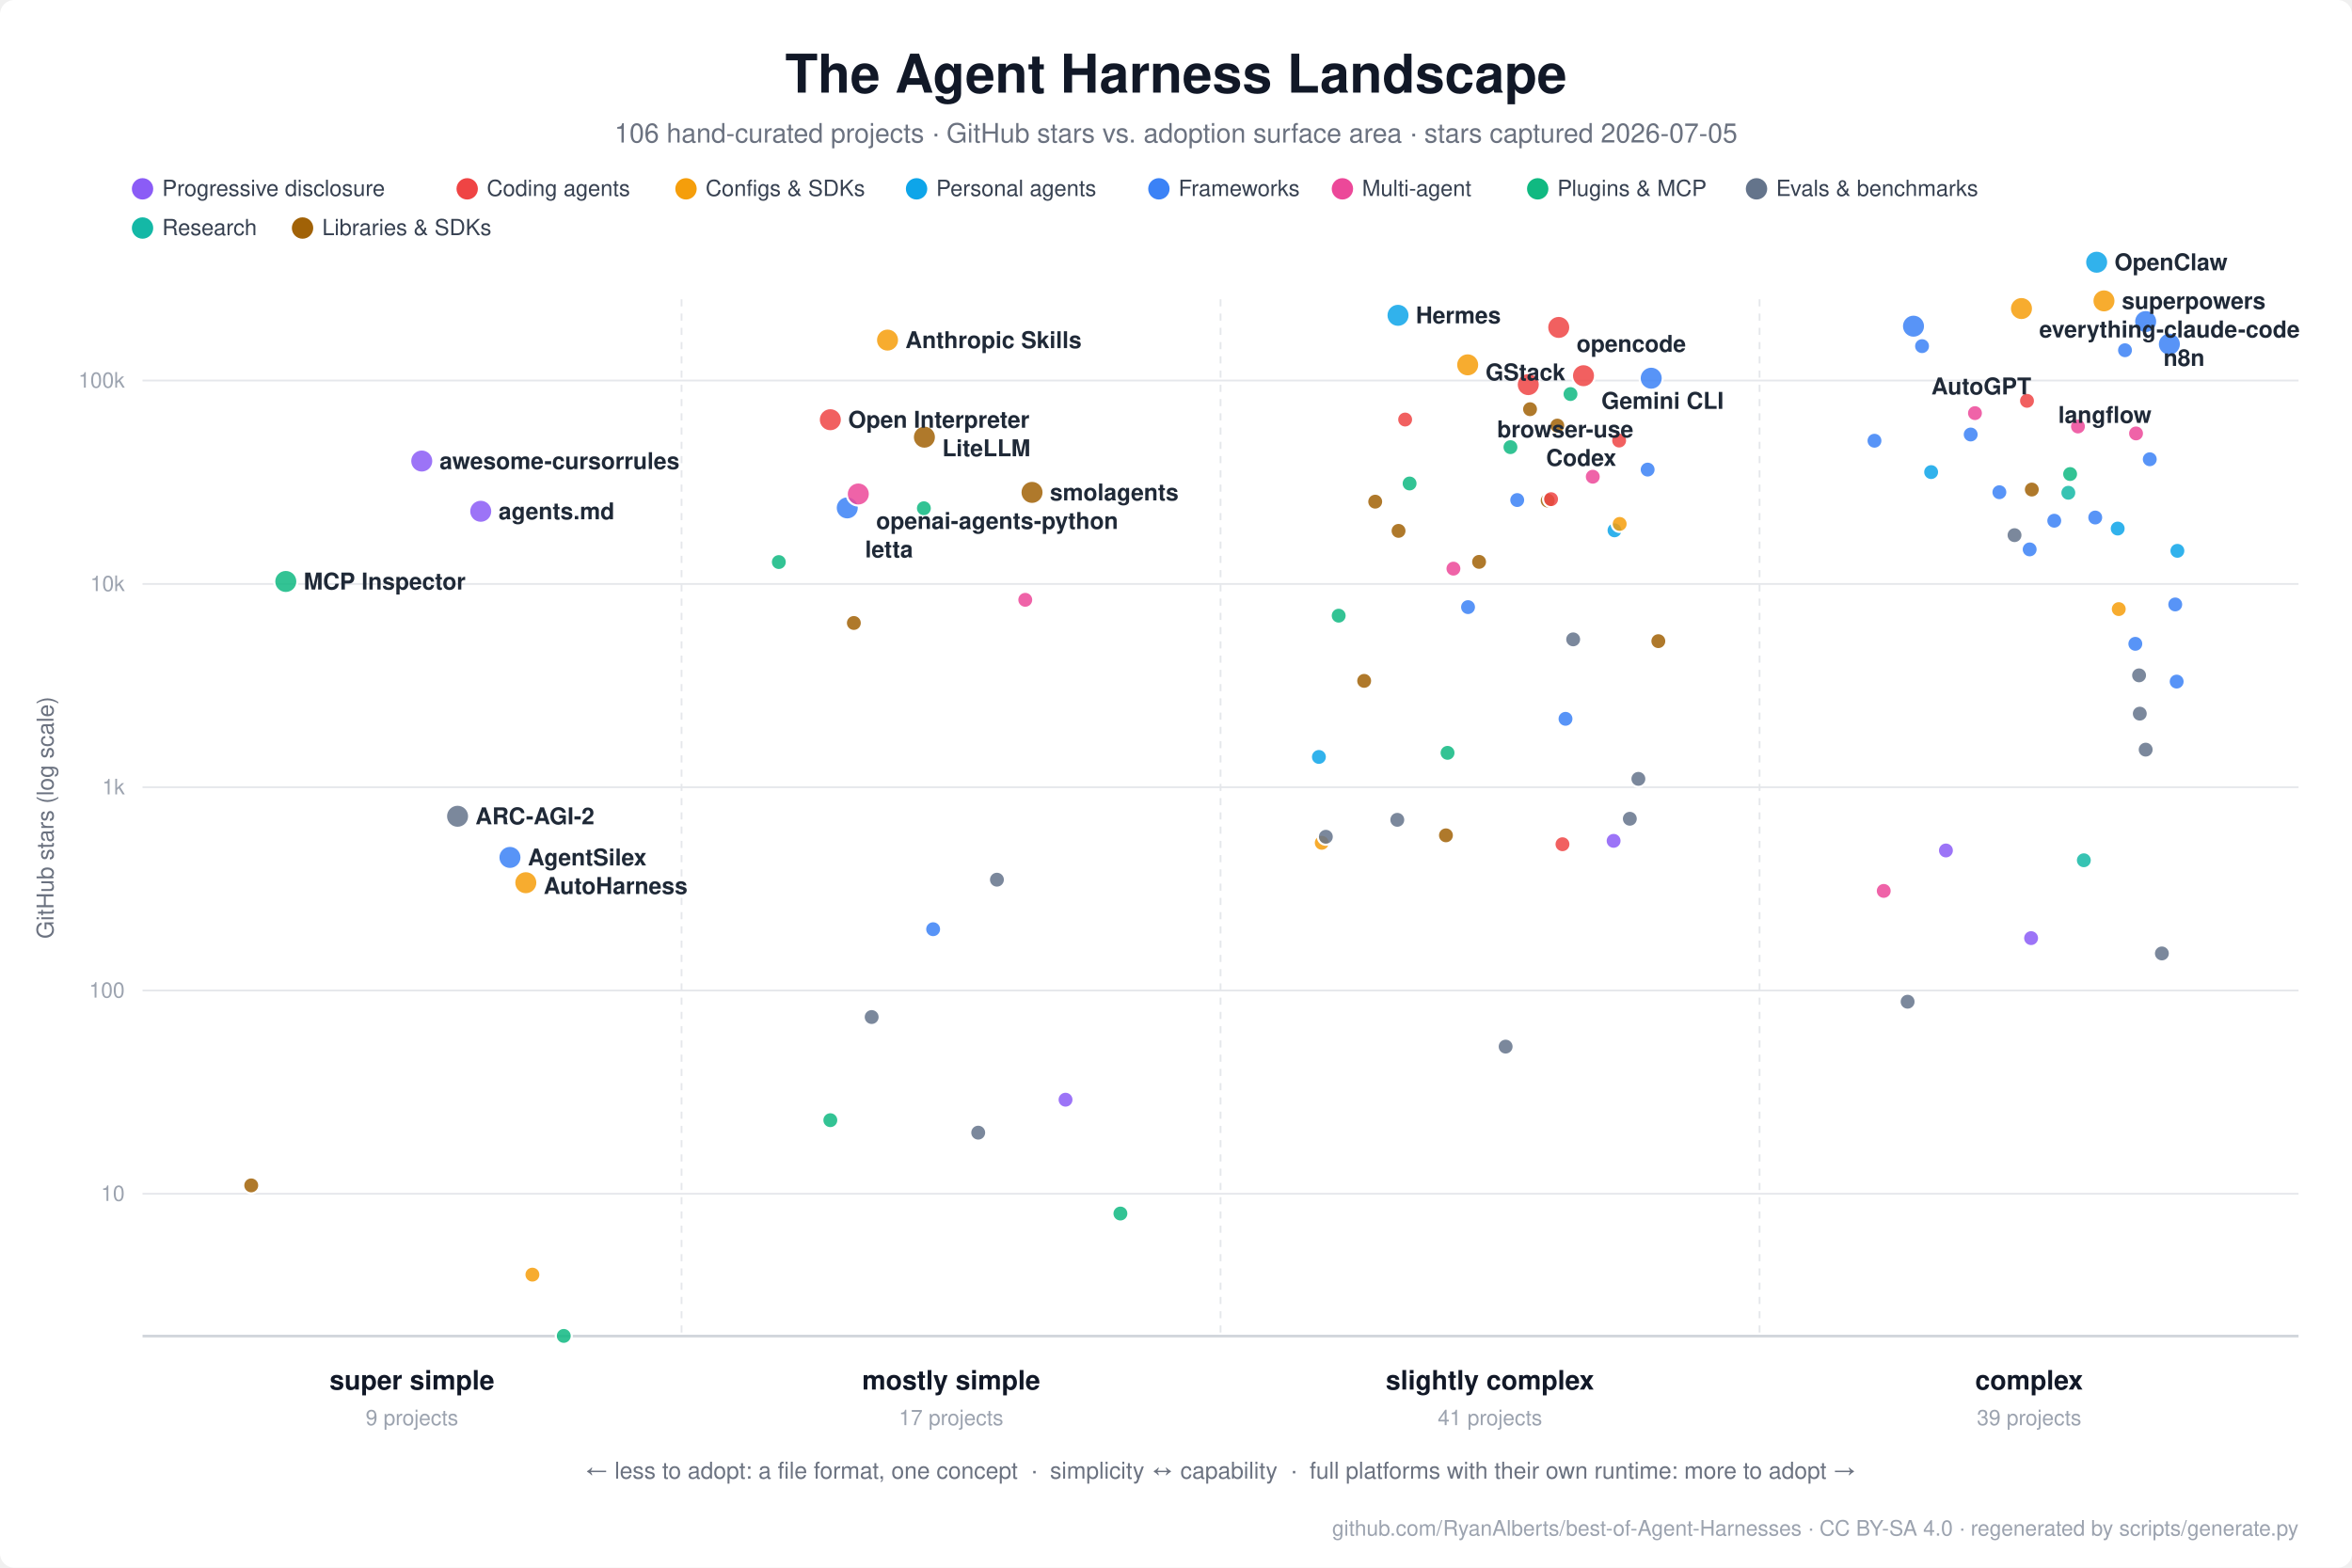
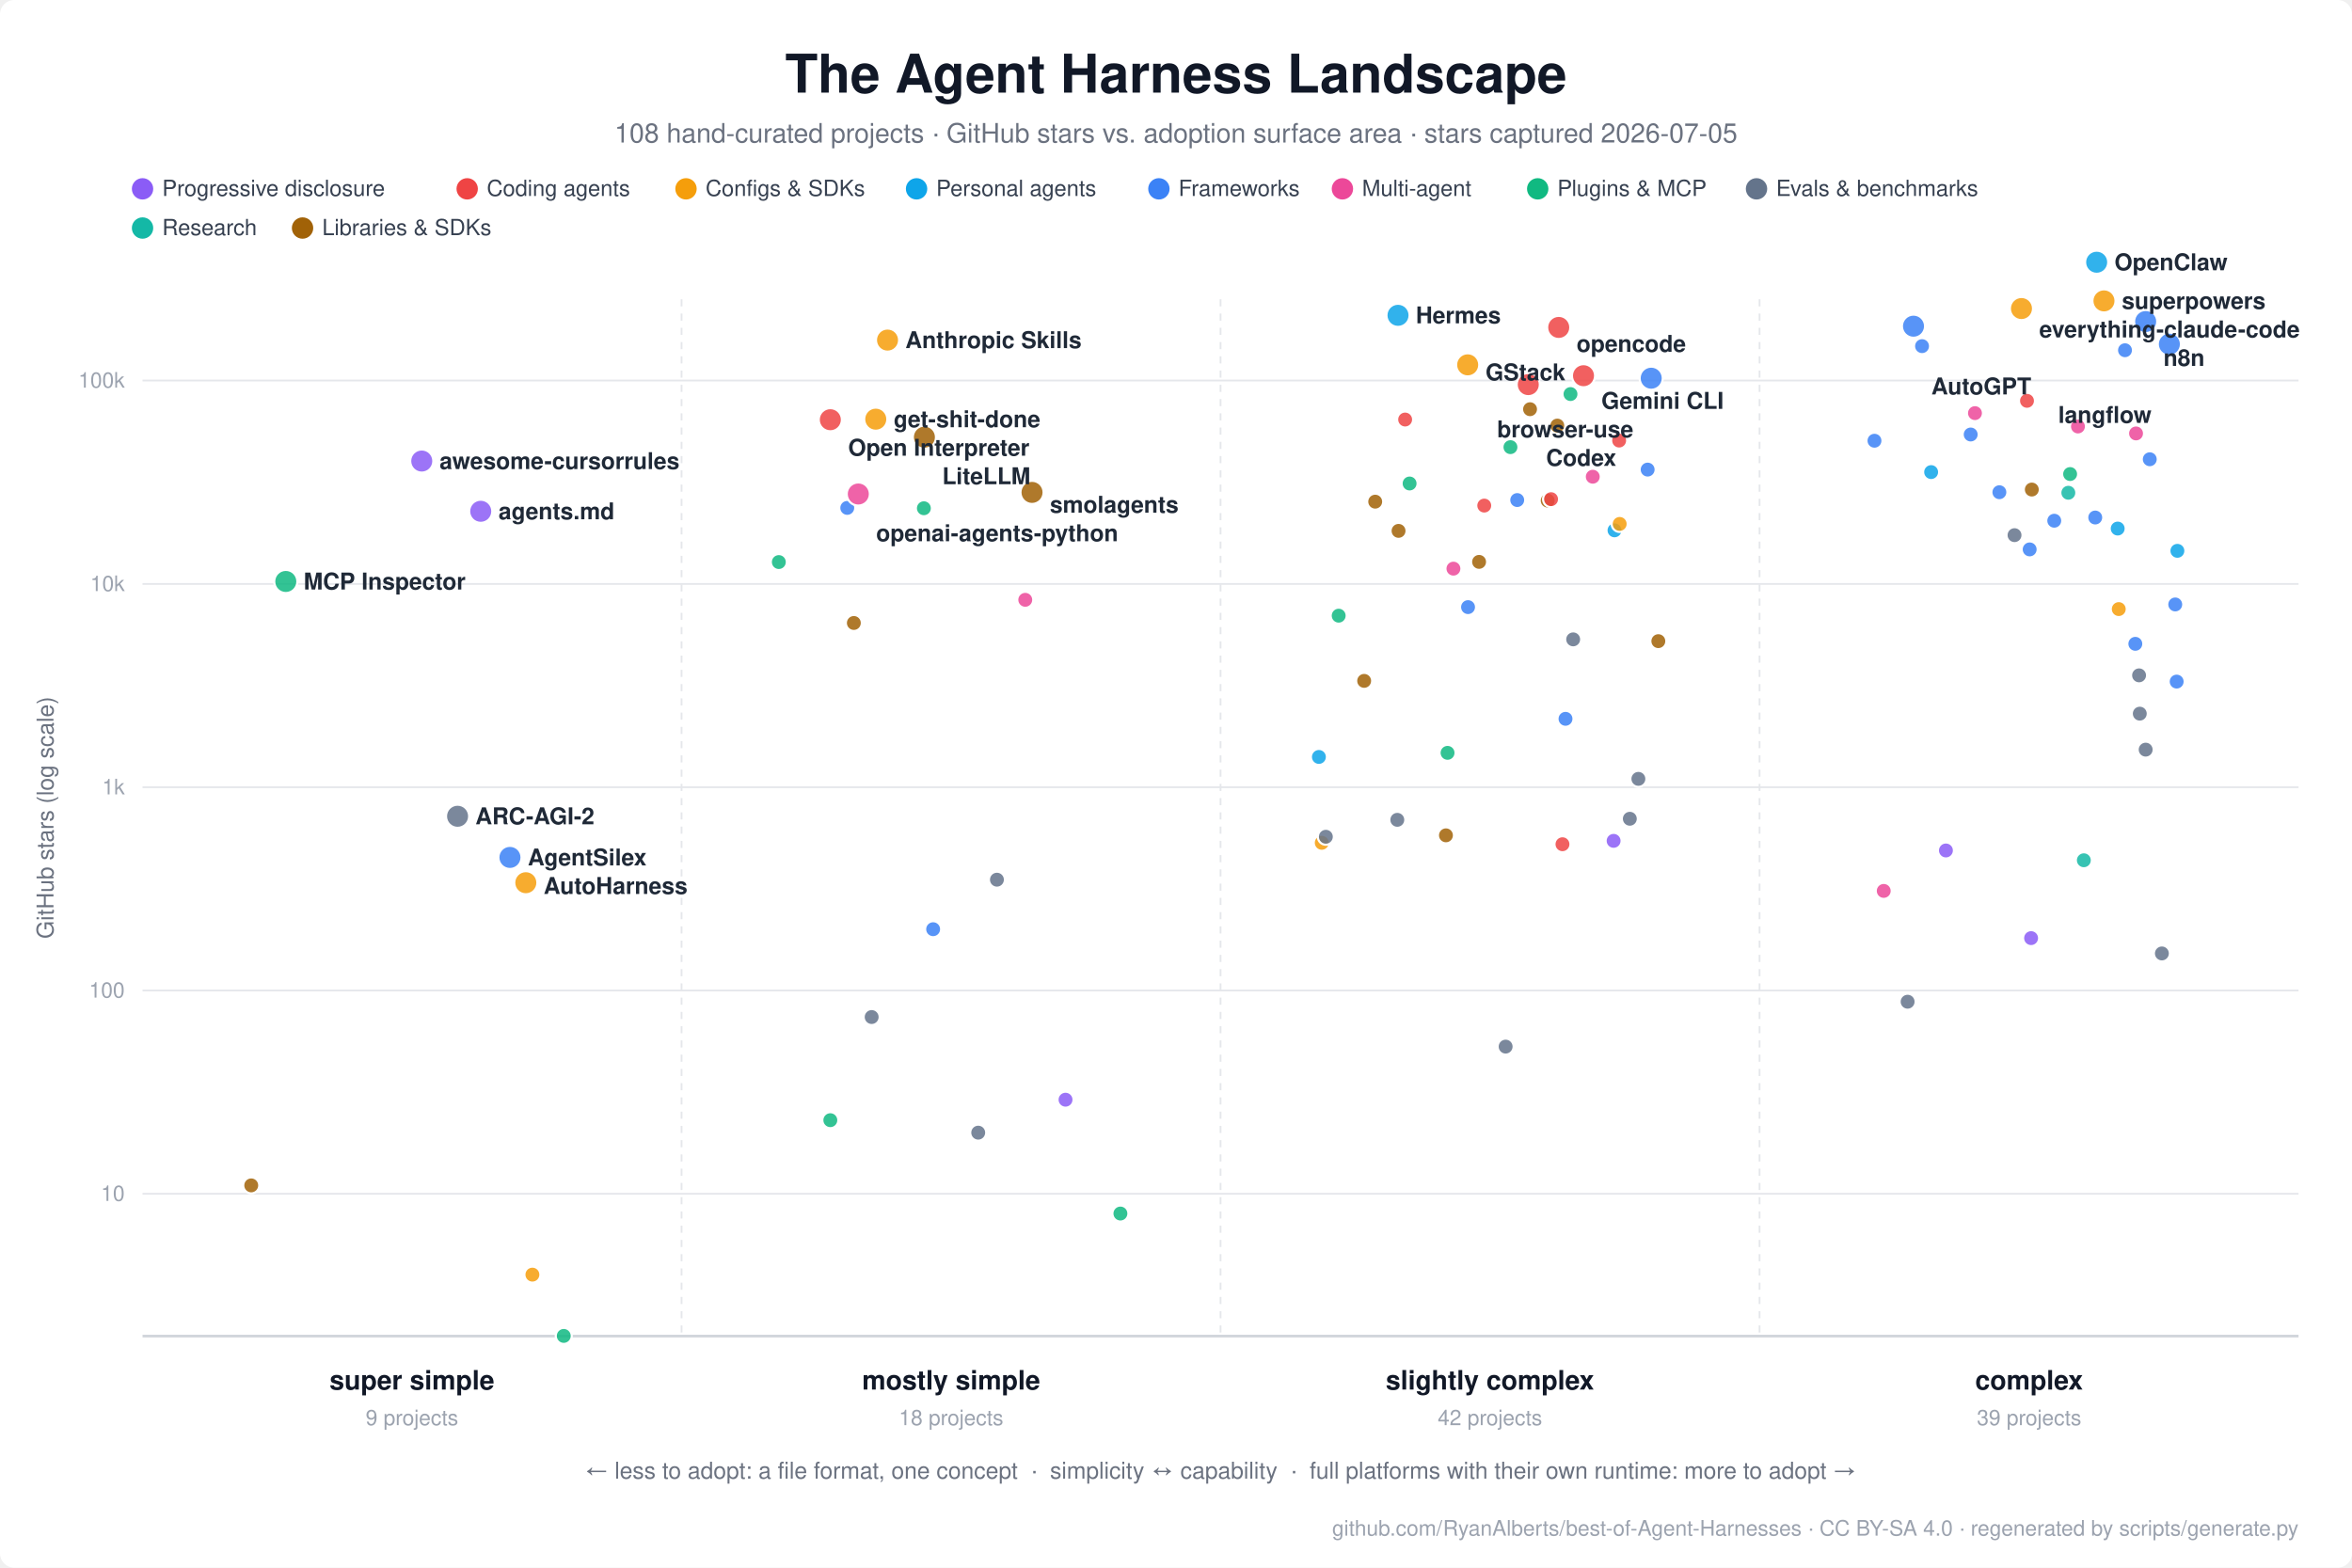
<svg xmlns="http://www.w3.org/2000/svg" viewBox="0 0 1320 880" font-family="-apple-system, 'Segoe UI', Helvetica, Arial, sans-serif">
  <rect width="1320" height="880" fill="#ffffff" rx="8" />
  <text x="660.0" y="52" text-anchor="middle" font-size="30" font-weight="700" fill="#111827">The Agent Harness Landscape</text>
-   <text x="660.0" y="80" text-anchor="middle" font-size="15" fill="#6b7280">106 hand-curated projects · GitHub stars vs. adoption surface area · stars captured 2026-07-05</text>
+   <text x="660.0" y="80" text-anchor="middle" font-size="15" fill="#6b7280">108 hand-curated projects · GitHub stars vs. adoption surface area · stars captured 2026-07-05</text>
  <circle cx="80" cy="106" r="6" fill="#8b5cf6" />
  <text x="91" y="110" font-size="12.5" fill="#374151">Progressive disclosure</text>
  <circle cx="262.2" cy="106" r="6" fill="#ef4444" />
  <text x="273.2" y="110" font-size="12.5" fill="#374151">Coding agents</text>
  <circle cx="385.0" cy="106" r="6" fill="#f59e0b" />
  <text x="396.0" y="110" font-size="12.5" fill="#374151">Configs &amp; SDKs</text>
  <circle cx="514.4" cy="106" r="6" fill="#0ea5e9" />
  <text x="525.4" y="110" font-size="12.5" fill="#374151">Personal agents</text>
  <circle cx="650.4" cy="106" r="6" fill="#3b82f6" />
  <text x="661.4" y="110" font-size="12.5" fill="#374151">Frameworks</text>
  <circle cx="753.4" cy="106" r="6" fill="#ec4899" />
  <text x="764.4" y="110" font-size="12.5" fill="#374151">Multi-agent</text>
  <circle cx="863.0" cy="106" r="6" fill="#10b981" />
  <text x="874.0" y="110" font-size="12.5" fill="#374151">Plugins &amp; MCP</text>
  <circle cx="985.8" cy="106" r="6" fill="#64748b" />
  <text x="996.8" y="110" font-size="12.5" fill="#374151">Evals &amp; benchmarks</text>
  <circle cx="80" cy="128" r="6" fill="#14b8a6" />
  <text x="91" y="132" font-size="12.5" fill="#374151">Research</text>
  <circle cx="169.8" cy="128" r="6" fill="#a16207" />
  <text x="180.8" y="132" font-size="12.5" fill="#374151">Libraries &amp; SDKs</text>
  <line x1="80" y1="670.1" x2="1290" y2="670.1" stroke="#e5e7eb" stroke-width="1" />
  <text x="70" y="674.1" text-anchor="end" font-size="12" fill="#9ca3af">10</text>
  <line x1="80" y1="556.0" x2="1290" y2="556.0" stroke="#e5e7eb" stroke-width="1" />
  <text x="70" y="560.0" text-anchor="end" font-size="12" fill="#9ca3af">100</text>
  <line x1="80" y1="441.9" x2="1290" y2="441.9" stroke="#e5e7eb" stroke-width="1" />
  <text x="70" y="445.9" text-anchor="end" font-size="12" fill="#9ca3af">1k</text>
  <line x1="80" y1="327.8" x2="1290" y2="327.8" stroke="#e5e7eb" stroke-width="1" />
  <text x="70" y="331.8" text-anchor="end" font-size="12" fill="#9ca3af">10k</text>
  <line x1="80" y1="213.6" x2="1290" y2="213.6" stroke="#e5e7eb" stroke-width="1" />
  <text x="70" y="217.6" text-anchor="end" font-size="12" fill="#9ca3af">100k</text>
  <text x="30" y="459" font-size="13" fill="#6b7280" transform="rotate(-90 30 459)" text-anchor="middle">GitHub stars (log scale)</text>
  <text x="231.2" y="780" text-anchor="middle" font-size="15" font-weight="600" fill="#111827">super simple</text>
  <text x="231.2" y="800" text-anchor="middle" font-size="12" fill="#9ca3af">9 projects</text>
  <line x1="382.5" y1="168" x2="382.5" y2="750" stroke="#e5e7eb" stroke-width="1" stroke-dasharray="4 4" />
  <text x="533.8" y="780" text-anchor="middle" font-size="15" font-weight="600" fill="#111827">mostly simple</text>
-   <text x="533.8" y="800" text-anchor="middle" font-size="12" fill="#9ca3af">17 projects</text>
+   <text x="533.8" y="800" text-anchor="middle" font-size="12" fill="#9ca3af">18 projects</text>
  <line x1="685.0" y1="168" x2="685.0" y2="750" stroke="#e5e7eb" stroke-width="1" stroke-dasharray="4 4" />
  <text x="836.2" y="780" text-anchor="middle" font-size="15" font-weight="600" fill="#111827">slightly complex</text>
-   <text x="836.2" y="800" text-anchor="middle" font-size="12" fill="#9ca3af">41 projects</text>
+   <text x="836.2" y="800" text-anchor="middle" font-size="12" fill="#9ca3af">42 projects</text>
  <line x1="987.5" y1="168" x2="987.5" y2="750" stroke="#e5e7eb" stroke-width="1" stroke-dasharray="4 4" />
  <text x="1138.8" y="780" text-anchor="middle" font-size="15" font-weight="600" fill="#111827">complex</text>
  <text x="1138.8" y="800" text-anchor="middle" font-size="12" fill="#9ca3af">39 projects</text>
  <line x1="80" y1="750" x2="1290" y2="750" stroke="#d1d5db" stroke-width="1.5" />
  <text x="685.0" y="830" text-anchor="middle" font-size="13" fill="#6b7280">←  less to adopt: a file format, one concept  ·  simplicity ↔ capability  ·  full platforms with their own runtime: more to adopt  →</text>
  <circle cx="316.4" cy="749.9" r="4.5" fill="#10b981" fill-opacity="0.85" stroke="#ffffff" stroke-width="1.2" />
  <circle cx="298.8" cy="715.5" r="4.5" fill="#f59e0b" fill-opacity="0.85" stroke="#ffffff" stroke-width="1.2" />
  <circle cx="628.8" cy="681.2" r="4.5" fill="#10b981" fill-opacity="0.85" stroke="#ffffff" stroke-width="1.2" />
  <circle cx="141.0" cy="665.4" r="4.5" fill="#a16207" fill-opacity="0.85" stroke="#ffffff" stroke-width="1.2" />
  <circle cx="549.0" cy="635.8" r="4.5" fill="#64748b" fill-opacity="0.85" stroke="#ffffff" stroke-width="1.2" />
  <circle cx="466.0" cy="628.8" r="4.5" fill="#10b981" fill-opacity="0.85" stroke="#ffffff" stroke-width="1.2" />
  <circle cx="598.0" cy="617.3" r="4.5" fill="#8b5cf6" fill-opacity="0.85" stroke="#ffffff" stroke-width="1.2" />
  <circle cx="845.0" cy="587.5" r="4.5" fill="#64748b" fill-opacity="0.85" stroke="#ffffff" stroke-width="1.2" />
  <circle cx="489.2" cy="570.9" r="4.5" fill="#64748b" fill-opacity="0.85" stroke="#ffffff" stroke-width="1.2" />
  <circle cx="1070.6" cy="562.3" r="4.5" fill="#64748b" fill-opacity="0.85" stroke="#ffffff" stroke-width="1.2" />
  <circle cx="1213.3" cy="535.2" r="4.5" fill="#64748b" fill-opacity="0.85" stroke="#ffffff" stroke-width="1.2" />
  <circle cx="1139.9" cy="526.6" r="4.5" fill="#8b5cf6" fill-opacity="0.85" stroke="#ffffff" stroke-width="1.2" />
  <circle cx="523.7" cy="521.6" r="4.5" fill="#3b82f6" fill-opacity="0.85" stroke="#ffffff" stroke-width="1.2" />
  <circle cx="1057.2" cy="500.1" r="4.5" fill="#ec4899" fill-opacity="0.85" stroke="#ffffff" stroke-width="1.2" />
  <circle cx="295.1" cy="495.5" r="6.5" fill="#f59e0b" fill-opacity="0.85" stroke="#ffffff" stroke-width="1.2" />
  <circle cx="559.5" cy="493.8" r="4.5" fill="#64748b" fill-opacity="0.85" stroke="#ffffff" stroke-width="1.2" />
  <circle cx="1169.5" cy="482.9" r="4.5" fill="#14b8a6" fill-opacity="0.85" stroke="#ffffff" stroke-width="1.2" />
  <circle cx="286.2" cy="481.3" r="6.5" fill="#3b82f6" fill-opacity="0.85" stroke="#ffffff" stroke-width="1.2" />
  <circle cx="1092.1" cy="477.4" r="4.5" fill="#8b5cf6" fill-opacity="0.85" stroke="#ffffff" stroke-width="1.2" />
  <circle cx="876.9" cy="473.9" r="4.5" fill="#ef4444" fill-opacity="0.85" stroke="#ffffff" stroke-width="1.2" />
  <circle cx="741.8" cy="473.1" r="4.5" fill="#f59e0b" fill-opacity="0.85" stroke="#ffffff" stroke-width="1.2" />
  <circle cx="905.6" cy="472.0" r="4.5" fill="#8b5cf6" fill-opacity="0.85" stroke="#ffffff" stroke-width="1.2" />
  <circle cx="744.1" cy="469.7" r="4.5" fill="#64748b" fill-opacity="0.85" stroke="#ffffff" stroke-width="1.2" />
  <circle cx="811.5" cy="468.9" r="4.5" fill="#a16207" fill-opacity="0.85" stroke="#ffffff" stroke-width="1.2" />
  <circle cx="784.2" cy="460.2" r="4.5" fill="#64748b" fill-opacity="0.85" stroke="#ffffff" stroke-width="1.2" />
  <circle cx="914.7" cy="459.6" r="4.5" fill="#64748b" fill-opacity="0.85" stroke="#ffffff" stroke-width="1.2" />
  <circle cx="256.8" cy="458.2" r="6.5" fill="#64748b" fill-opacity="0.85" stroke="#ffffff" stroke-width="1.2" />
  <circle cx="919.5" cy="437.2" r="4.5" fill="#64748b" fill-opacity="0.85" stroke="#ffffff" stroke-width="1.2" />
  <circle cx="740.2" cy="424.9" r="4.5" fill="#0ea5e9" fill-opacity="0.85" stroke="#ffffff" stroke-width="1.2" />
  <circle cx="812.4" cy="422.6" r="4.5" fill="#10b981" fill-opacity="0.85" stroke="#ffffff" stroke-width="1.2" />
  <circle cx="1204.2" cy="420.8" r="4.5" fill="#64748b" fill-opacity="0.85" stroke="#ffffff" stroke-width="1.2" />
  <circle cx="878.6" cy="403.5" r="4.5" fill="#3b82f6" fill-opacity="0.85" stroke="#ffffff" stroke-width="1.2" />
  <circle cx="1200.9" cy="400.6" r="4.5" fill="#64748b" fill-opacity="0.85" stroke="#ffffff" stroke-width="1.2" />
  <circle cx="1221.6" cy="382.6" r="4.5" fill="#3b82f6" fill-opacity="0.85" stroke="#ffffff" stroke-width="1.2" />
  <circle cx="765.6" cy="382.2" r="4.5" fill="#a16207" fill-opacity="0.85" stroke="#ffffff" stroke-width="1.2" />
  <circle cx="1200.5" cy="379.1" r="4.5" fill="#64748b" fill-opacity="0.85" stroke="#ffffff" stroke-width="1.2" />
  <circle cx="1198.4" cy="361.4" r="4.5" fill="#3b82f6" fill-opacity="0.85" stroke="#ffffff" stroke-width="1.2" />
  <circle cx="930.7" cy="359.9" r="4.5" fill="#a16207" fill-opacity="0.85" stroke="#ffffff" stroke-width="1.2" />
  <circle cx="882.9" cy="358.9" r="4.5" fill="#64748b" fill-opacity="0.85" stroke="#ffffff" stroke-width="1.2" />
  <circle cx="479.2" cy="349.7" r="4.5" fill="#a16207" fill-opacity="0.85" stroke="#ffffff" stroke-width="1.2" />
  <circle cx="751.3" cy="345.6" r="4.5" fill="#10b981" fill-opacity="0.85" stroke="#ffffff" stroke-width="1.2" />
  <circle cx="1189.1" cy="341.9" r="4.5" fill="#f59e0b" fill-opacity="0.85" stroke="#ffffff" stroke-width="1.2" />
  <circle cx="823.9" cy="340.8" r="4.5" fill="#3b82f6" fill-opacity="0.85" stroke="#ffffff" stroke-width="1.2" />
  <circle cx="1220.8" cy="339.3" r="4.5" fill="#3b82f6" fill-opacity="0.85" stroke="#ffffff" stroke-width="1.2" />
  <circle cx="575.4" cy="336.7" r="4.5" fill="#ec4899" fill-opacity="0.85" stroke="#ffffff" stroke-width="1.2" />
  <circle cx="160.4" cy="326.4" r="6.5" fill="#10b981" fill-opacity="0.85" stroke="#ffffff" stroke-width="1.2" />
  <circle cx="815.7" cy="319.2" r="4.5" fill="#ec4899" fill-opacity="0.85" stroke="#ffffff" stroke-width="1.2" />
  <circle cx="437.1" cy="315.5" r="4.5" fill="#10b981" fill-opacity="0.85" stroke="#ffffff" stroke-width="1.2" />
  <circle cx="830.1" cy="315.4" r="4.5" fill="#a16207" fill-opacity="0.85" stroke="#ffffff" stroke-width="1.2" />
  <circle cx="1222.0" cy="309.2" r="4.5" fill="#0ea5e9" fill-opacity="0.85" stroke="#ffffff" stroke-width="1.2" />
  <circle cx="1139.1" cy="308.4" r="4.5" fill="#3b82f6" fill-opacity="0.85" stroke="#ffffff" stroke-width="1.2" />
  <circle cx="1130.6" cy="300.4" r="4.5" fill="#64748b" fill-opacity="0.85" stroke="#ffffff" stroke-width="1.2" />
  <circle cx="784.9" cy="298.0" r="4.5" fill="#a16207" fill-opacity="0.85" stroke="#ffffff" stroke-width="1.2" />
  <circle cx="906.1" cy="297.7" r="4.5" fill="#0ea5e9" fill-opacity="0.85" stroke="#ffffff" stroke-width="1.2" />
  <circle cx="1188.5" cy="296.7" r="4.5" fill="#0ea5e9" fill-opacity="0.85" stroke="#ffffff" stroke-width="1.2" />
  <circle cx="909.0" cy="294.1" r="4.5" fill="#f59e0b" fill-opacity="0.85" stroke="#ffffff" stroke-width="1.2" />
  <circle cx="1152.9" cy="292.3" r="4.5" fill="#3b82f6" fill-opacity="0.85" stroke="#ffffff" stroke-width="1.2" />
  <circle cx="1175.9" cy="290.5" r="4.5" fill="#3b82f6" fill-opacity="0.85" stroke="#ffffff" stroke-width="1.2" />
  <circle cx="269.8" cy="287.0" r="6.5" fill="#8b5cf6" fill-opacity="0.85" stroke="#ffffff" stroke-width="1.2" />
  <circle cx="518.5" cy="285.3" r="4.5" fill="#10b981" fill-opacity="0.85" stroke="#ffffff" stroke-width="1.2" />
-   <circle cx="475.5" cy="285.1" r="6.5" fill="#3b82f6" fill-opacity="0.85" stroke="#ffffff" stroke-width="1.2" />
+   <circle cx="475.5" cy="285.1" r="4.5" fill="#3b82f6" fill-opacity="0.85" stroke="#ffffff" stroke-width="1.2" />
+   <circle cx="833.0" cy="283.8" r="4.5" fill="#ef4444" fill-opacity="0.85" stroke="#ffffff" stroke-width="1.2" />
  <circle cx="771.8" cy="281.6" r="4.5" fill="#a16207" fill-opacity="0.85" stroke="#ffffff" stroke-width="1.2" />
  <circle cx="868.6" cy="281.0" r="4.5" fill="#a16207" fill-opacity="0.85" stroke="#ffffff" stroke-width="1.2" />
  <circle cx="851.5" cy="280.7" r="4.5" fill="#3b82f6" fill-opacity="0.85" stroke="#ffffff" stroke-width="1.2" />
  <circle cx="870.5" cy="280.2" r="4.5" fill="#ef4444" fill-opacity="0.85" stroke="#ffffff" stroke-width="1.2" />
  <circle cx="481.7" cy="277.3" r="6.5" fill="#ec4899" fill-opacity="0.85" stroke="#ffffff" stroke-width="1.2" />
  <circle cx="1160.8" cy="276.6" r="4.5" fill="#14b8a6" fill-opacity="0.85" stroke="#ffffff" stroke-width="1.2" />
  <circle cx="579.2" cy="276.4" r="6.5" fill="#a16207" fill-opacity="0.85" stroke="#ffffff" stroke-width="1.2" />
  <circle cx="1122.1" cy="276.3" r="4.5" fill="#3b82f6" fill-opacity="0.85" stroke="#ffffff" stroke-width="1.2" />
  <circle cx="1140.3" cy="274.8" r="4.5" fill="#a16207" fill-opacity="0.85" stroke="#ffffff" stroke-width="1.2" />
  <circle cx="791.1" cy="271.4" r="4.5" fill="#10b981" fill-opacity="0.85" stroke="#ffffff" stroke-width="1.2" />
  <circle cx="893.9" cy="267.6" r="4.5" fill="#ec4899" fill-opacity="0.85" stroke="#ffffff" stroke-width="1.2" />
  <circle cx="1161.8" cy="266.1" r="4.5" fill="#10b981" fill-opacity="0.85" stroke="#ffffff" stroke-width="1.2" />
  <circle cx="1083.8" cy="265.0" r="4.5" fill="#0ea5e9" fill-opacity="0.85" stroke="#ffffff" stroke-width="1.2" />
  <circle cx="924.7" cy="263.6" r="4.5" fill="#3b82f6" fill-opacity="0.85" stroke="#ffffff" stroke-width="1.2" />
  <circle cx="236.7" cy="258.8" r="6.5" fill="#8b5cf6" fill-opacity="0.85" stroke="#ffffff" stroke-width="1.2" />
  <circle cx="1206.5" cy="257.8" r="4.5" fill="#3b82f6" fill-opacity="0.85" stroke="#ffffff" stroke-width="1.2" />
  <circle cx="847.7" cy="251.0" r="4.5" fill="#10b981" fill-opacity="0.85" stroke="#ffffff" stroke-width="1.2" />
  <circle cx="1052.0" cy="247.4" r="4.5" fill="#3b82f6" fill-opacity="0.85" stroke="#ffffff" stroke-width="1.2" />
  <circle cx="908.7" cy="247.3" r="4.5" fill="#ef4444" fill-opacity="0.85" stroke="#ffffff" stroke-width="1.2" />
  <circle cx="518.8" cy="245.4" r="6.5" fill="#a16207" fill-opacity="0.85" stroke="#ffffff" stroke-width="1.2" />
  <circle cx="1106.0" cy="243.9" r="4.5" fill="#3b82f6" fill-opacity="0.85" stroke="#ffffff" stroke-width="1.2" />
  <circle cx="1198.8" cy="243.3" r="4.5" fill="#ec4899" fill-opacity="0.85" stroke="#ffffff" stroke-width="1.2" />
  <circle cx="1166.2" cy="239.4" r="4.5" fill="#ec4899" fill-opacity="0.85" stroke="#ffffff" stroke-width="1.2" />
  <circle cx="874.0" cy="238.9" r="4.5" fill="#a16207" fill-opacity="0.85" stroke="#ffffff" stroke-width="1.2" />
  <circle cx="466.0" cy="235.6" r="6.5" fill="#ef4444" fill-opacity="0.85" stroke="#ffffff" stroke-width="1.2" />
  <circle cx="788.6" cy="235.5" r="4.5" fill="#ef4444" fill-opacity="0.85" stroke="#ffffff" stroke-width="1.2" />
+   <circle cx="491.5" cy="235.3" r="6.5" fill="#f59e0b" fill-opacity="0.85" stroke="#ffffff" stroke-width="1.2" />
  <circle cx="1108.4" cy="231.9" r="4.5" fill="#ec4899" fill-opacity="0.85" stroke="#ffffff" stroke-width="1.2" />
  <circle cx="858.7" cy="229.7" r="4.5" fill="#a16207" fill-opacity="0.85" stroke="#ffffff" stroke-width="1.2" />
  <circle cx="1137.6" cy="225.0" r="4.5" fill="#ef4444" fill-opacity="0.85" stroke="#ffffff" stroke-width="1.2" />
  <circle cx="881.4" cy="221.2" r="4.5" fill="#10b981" fill-opacity="0.85" stroke="#ffffff" stroke-width="1.2" />
  <circle cx="857.7" cy="215.9" r="6.5" fill="#ef4444" fill-opacity="0.85" stroke="#ffffff" stroke-width="1.2" />
  <circle cx="926.7" cy="212.3" r="6.5" fill="#3b82f6" fill-opacity="0.85" stroke="#ffffff" stroke-width="1.2" />
  <circle cx="888.7" cy="210.9" r="6.5" fill="#ef4444" fill-opacity="0.85" stroke="#ffffff" stroke-width="1.2" />
  <circle cx="823.7" cy="204.8" r="6.5" fill="#f59e0b" fill-opacity="0.85" stroke="#ffffff" stroke-width="1.2" />
  <circle cx="1192.6" cy="196.6" r="4.5" fill="#3b82f6" fill-opacity="0.85" stroke="#ffffff" stroke-width="1.2" />
  <circle cx="1078.7" cy="194.3" r="4.5" fill="#3b82f6" fill-opacity="0.85" stroke="#ffffff" stroke-width="1.2" />
  <circle cx="1217.5" cy="193.2" r="6.5" fill="#3b82f6" fill-opacity="0.85" stroke="#ffffff" stroke-width="1.2" />
  <circle cx="498.1" cy="190.9" r="6.5" fill="#f59e0b" fill-opacity="0.85" stroke="#ffffff" stroke-width="1.2" />
  <circle cx="874.8" cy="183.8" r="6.5" fill="#ef4444" fill-opacity="0.85" stroke="#ffffff" stroke-width="1.2" />
  <circle cx="1073.9" cy="183.1" r="6.5" fill="#3b82f6" fill-opacity="0.85" stroke="#ffffff" stroke-width="1.2" />
  <circle cx="1204.2" cy="180.5" r="6.5" fill="#3b82f6" fill-opacity="0.85" stroke="#ffffff" stroke-width="1.2" />
  <circle cx="784.6" cy="177.0" r="6.5" fill="#0ea5e9" fill-opacity="0.85" stroke="#ffffff" stroke-width="1.2" />
  <circle cx="1134.5" cy="173.2" r="6.5" fill="#f59e0b" fill-opacity="0.85" stroke="#ffffff" stroke-width="1.2" />
  <circle cx="1180.8" cy="168.9" r="6.5" fill="#f59e0b" fill-opacity="0.85" stroke="#ffffff" stroke-width="1.2" />
  <circle cx="1176.7" cy="147.2" r="6.5" fill="#0ea5e9" fill-opacity="0.85" stroke="#ffffff" stroke-width="1.2" />
  <text x="246.7" y="263.3" text-anchor="start" font-size="13" font-weight="600" fill="#1f2937">awesome-cursorrules</text>
  <text x="279.8" y="291.5" text-anchor="start" font-size="13" font-weight="600" fill="#1f2937">agents.md</text>
  <text x="170.4" y="330.9" text-anchor="start" font-size="13" font-weight="600" fill="#1f2937">MCP Inspector</text>
  <text x="266.8" y="462.7" text-anchor="start" font-size="13" font-weight="600" fill="#1f2937">ARC-AGI-2</text>
  <text x="296.2" y="485.8" text-anchor="start" font-size="13" font-weight="600" fill="#1f2937">AgentSilex</text>
  <text x="305.1" y="501.8" text-anchor="start" font-size="13" font-weight="600" fill="#1f2937">AutoHarness</text>
  <text x="508.1" y="195.4" text-anchor="start" font-size="13" font-weight="600" fill="#1f2937">Anthropic Skills</text>
-   <text x="476.0" y="240.1" text-anchor="start" font-size="13" font-weight="600" fill="#1f2937">Open Interpreter</text>
-   <text x="528.8" y="256.1" text-anchor="start" font-size="13" font-weight="600" fill="#1f2937">LiteLLM</text>
-   <text x="589.2" y="280.9" text-anchor="start" font-size="13" font-weight="600" fill="#1f2937">smolagents</text>
-   <text x="491.7" y="296.9" text-anchor="start" font-size="13" font-weight="600" fill="#1f2937">openai-agents-python</text>
-   <text x="485.5" y="312.9" text-anchor="start" font-size="13" font-weight="600" fill="#1f2937">letta</text>
+   <text x="501.5" y="239.8" text-anchor="start" font-size="13" font-weight="600" fill="#1f2937">get-shit-done</text>
+   <text x="476.0" y="255.8" text-anchor="start" font-size="13" font-weight="600" fill="#1f2937">Open Interpreter</text>
+   <text x="528.8" y="271.8" text-anchor="start" font-size="13" font-weight="600" fill="#1f2937">LiteLLM</text>
+   <text x="589.2" y="287.8" text-anchor="start" font-size="13" font-weight="600" fill="#1f2937">smolagents</text>
+   <text x="491.7" y="303.8" text-anchor="start" font-size="13" font-weight="600" fill="#1f2937">openai-agents-python</text>
  <text x="794.6" y="181.5" text-anchor="start" font-size="13" font-weight="600" fill="#1f2937">Hermes</text>
  <text x="884.8" y="197.5" text-anchor="start" font-size="13" font-weight="600" fill="#1f2937">opencode</text>
  <text x="833.7" y="213.5" text-anchor="start" font-size="13" font-weight="600" fill="#1f2937">GStack</text>
  <text x="898.7" y="229.5" text-anchor="start" font-size="13" font-weight="600" fill="#1f2937">Gemini CLI</text>
  <text x="916.7" y="245.5" text-anchor="end" font-size="13" font-weight="600" fill="#1f2937">browser-use</text>
  <text x="867.7" y="261.5" text-anchor="start" font-size="13" font-weight="600" fill="#1f2937">Codex</text>
  <text x="1186.7" y="151.7" text-anchor="start" font-size="13" font-weight="600" fill="#1f2937">OpenClaw</text>
  <text x="1190.8" y="173.4" text-anchor="start" font-size="13" font-weight="600" fill="#1f2937">superpowers</text>
  <text x="1144.5" y="189.4" text-anchor="start" font-size="13" font-weight="600" fill="#1f2937">everything-claude-code</text>
  <text x="1214.2" y="205.4" text-anchor="start" font-size="13" font-weight="600" fill="#1f2937">n8n</text>
  <text x="1083.9" y="221.4" text-anchor="start" font-size="13" font-weight="600" fill="#1f2937">AutoGPT</text>
  <text x="1207.5" y="237.4" text-anchor="end" font-size="13" font-weight="600" fill="#1f2937">langflow</text>
  <text x="1290" y="862" text-anchor="end" font-size="12" fill="#9ca3af">github.com/RyanAlberts/best-of-Agent-Harnesses · CC BY-SA 4.0 · regenerated by scripts/generate.py</text>
</svg>
